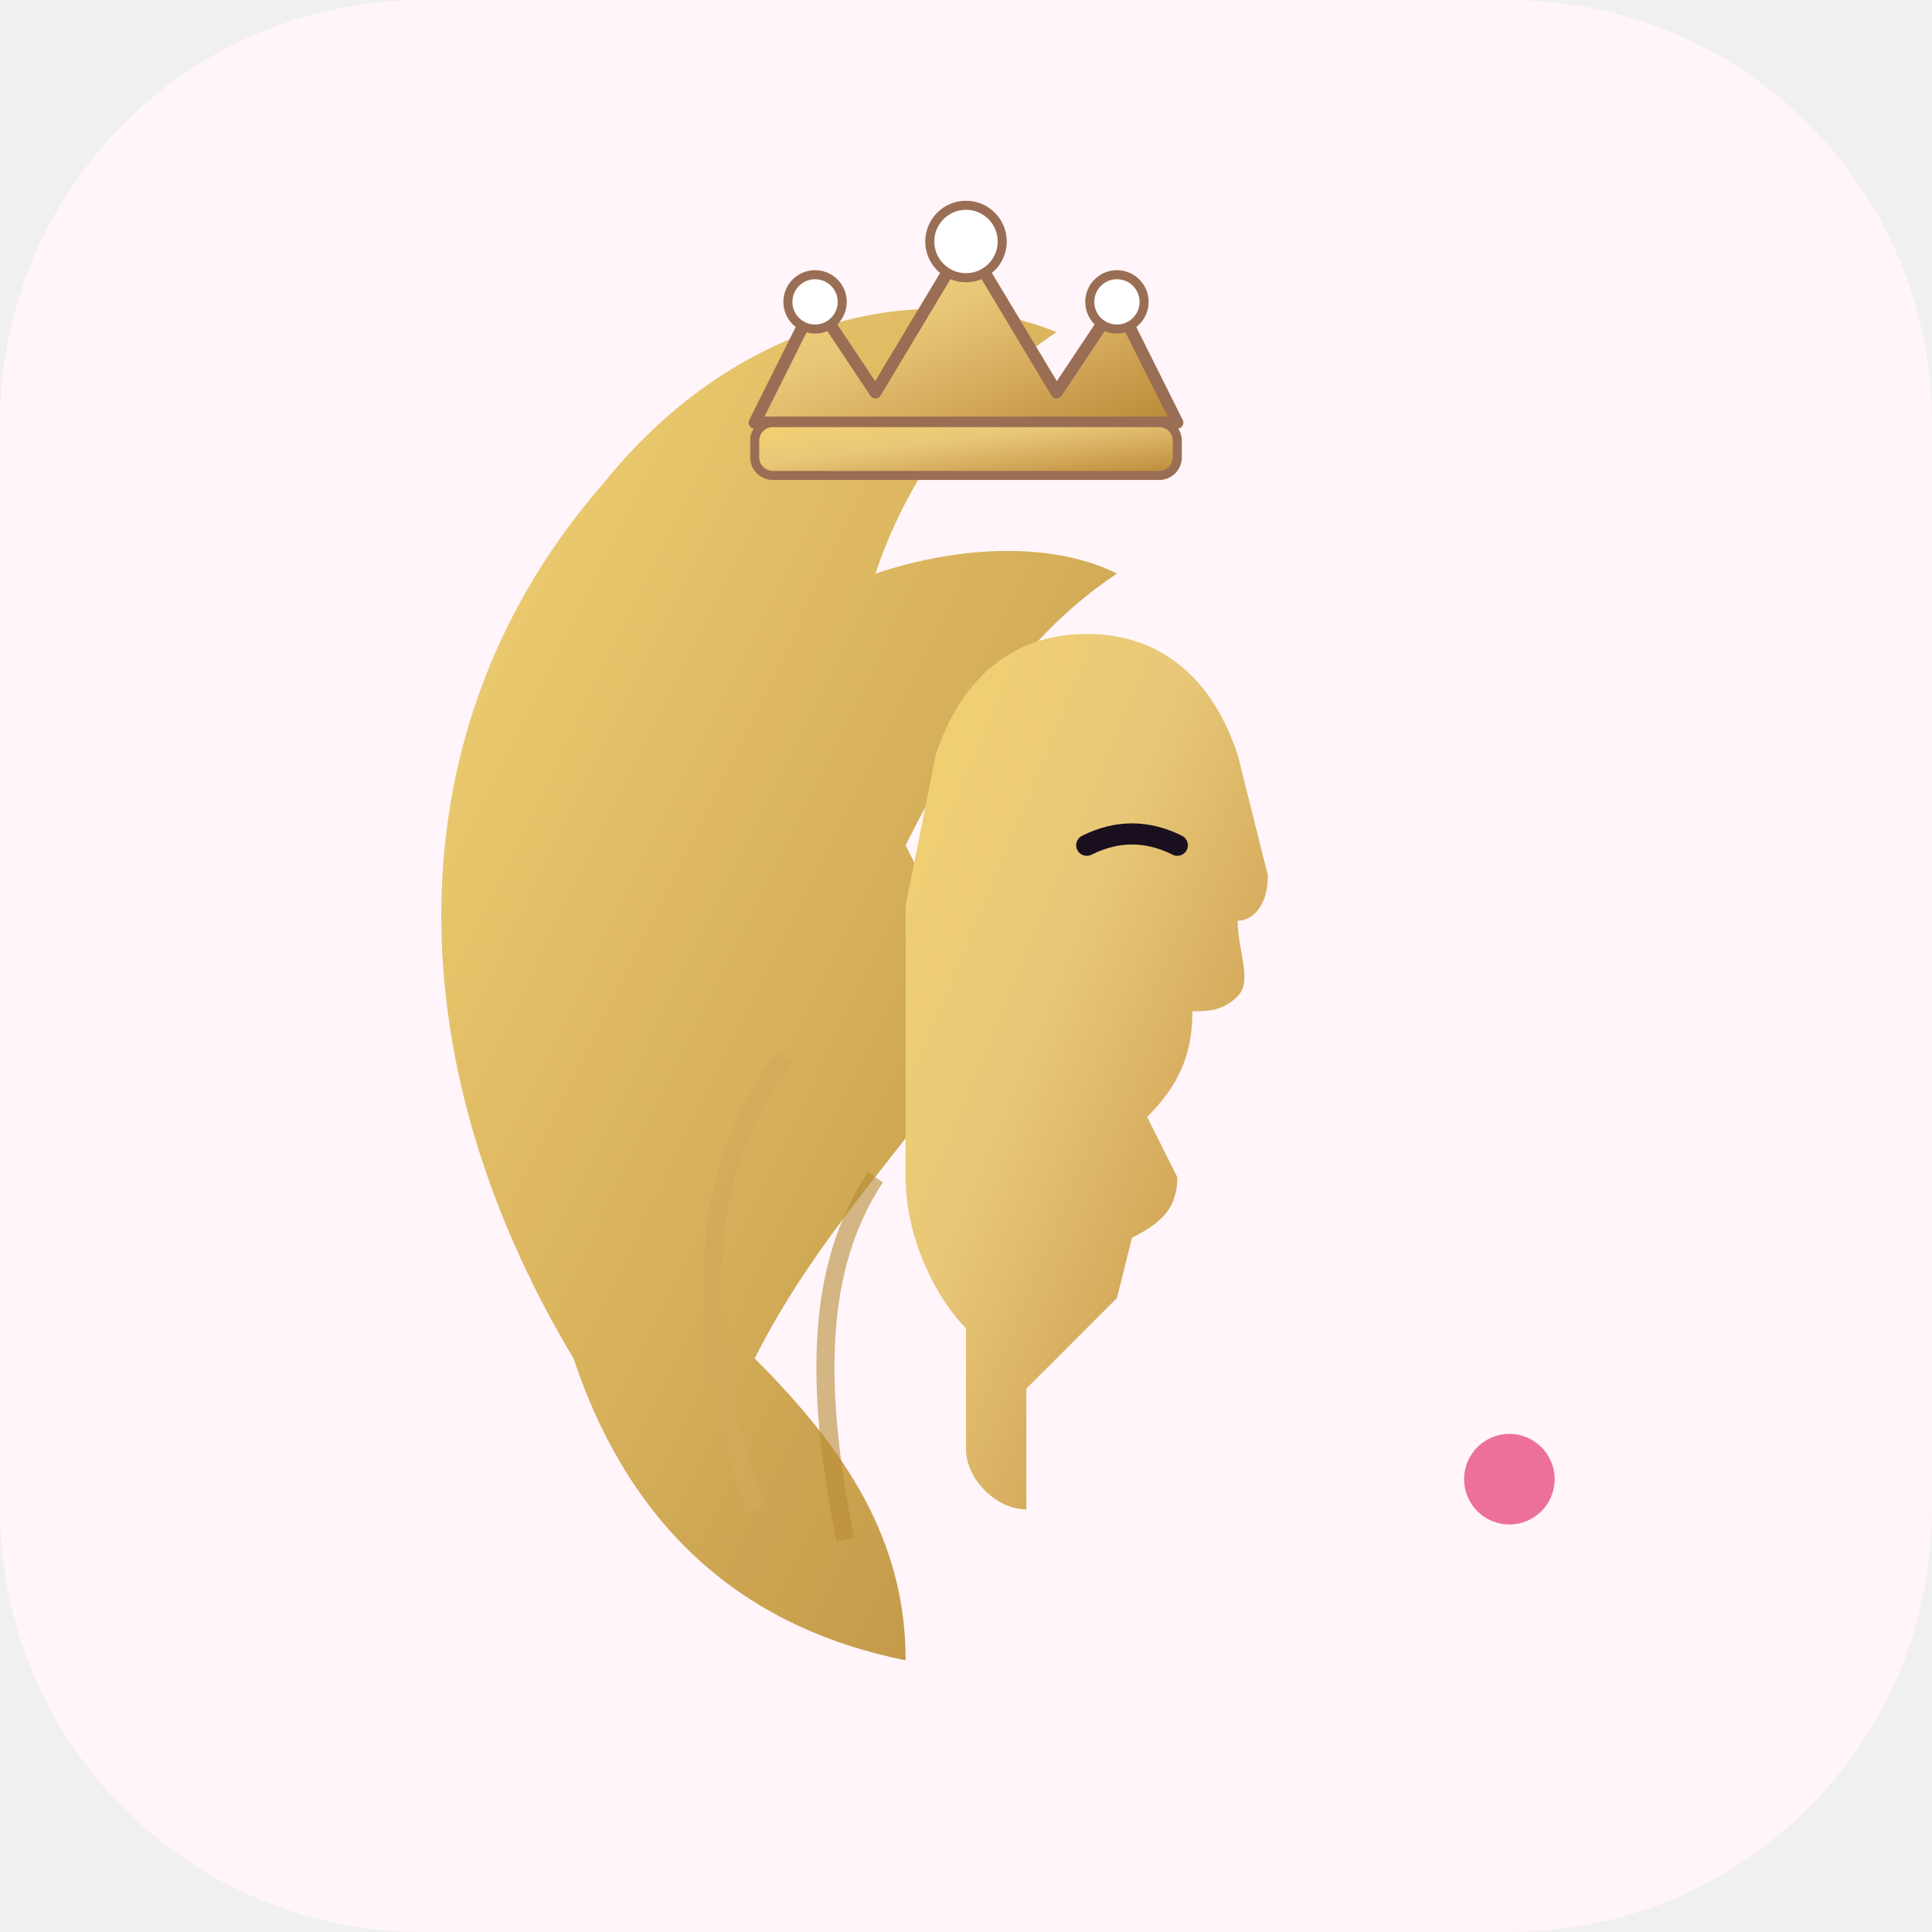
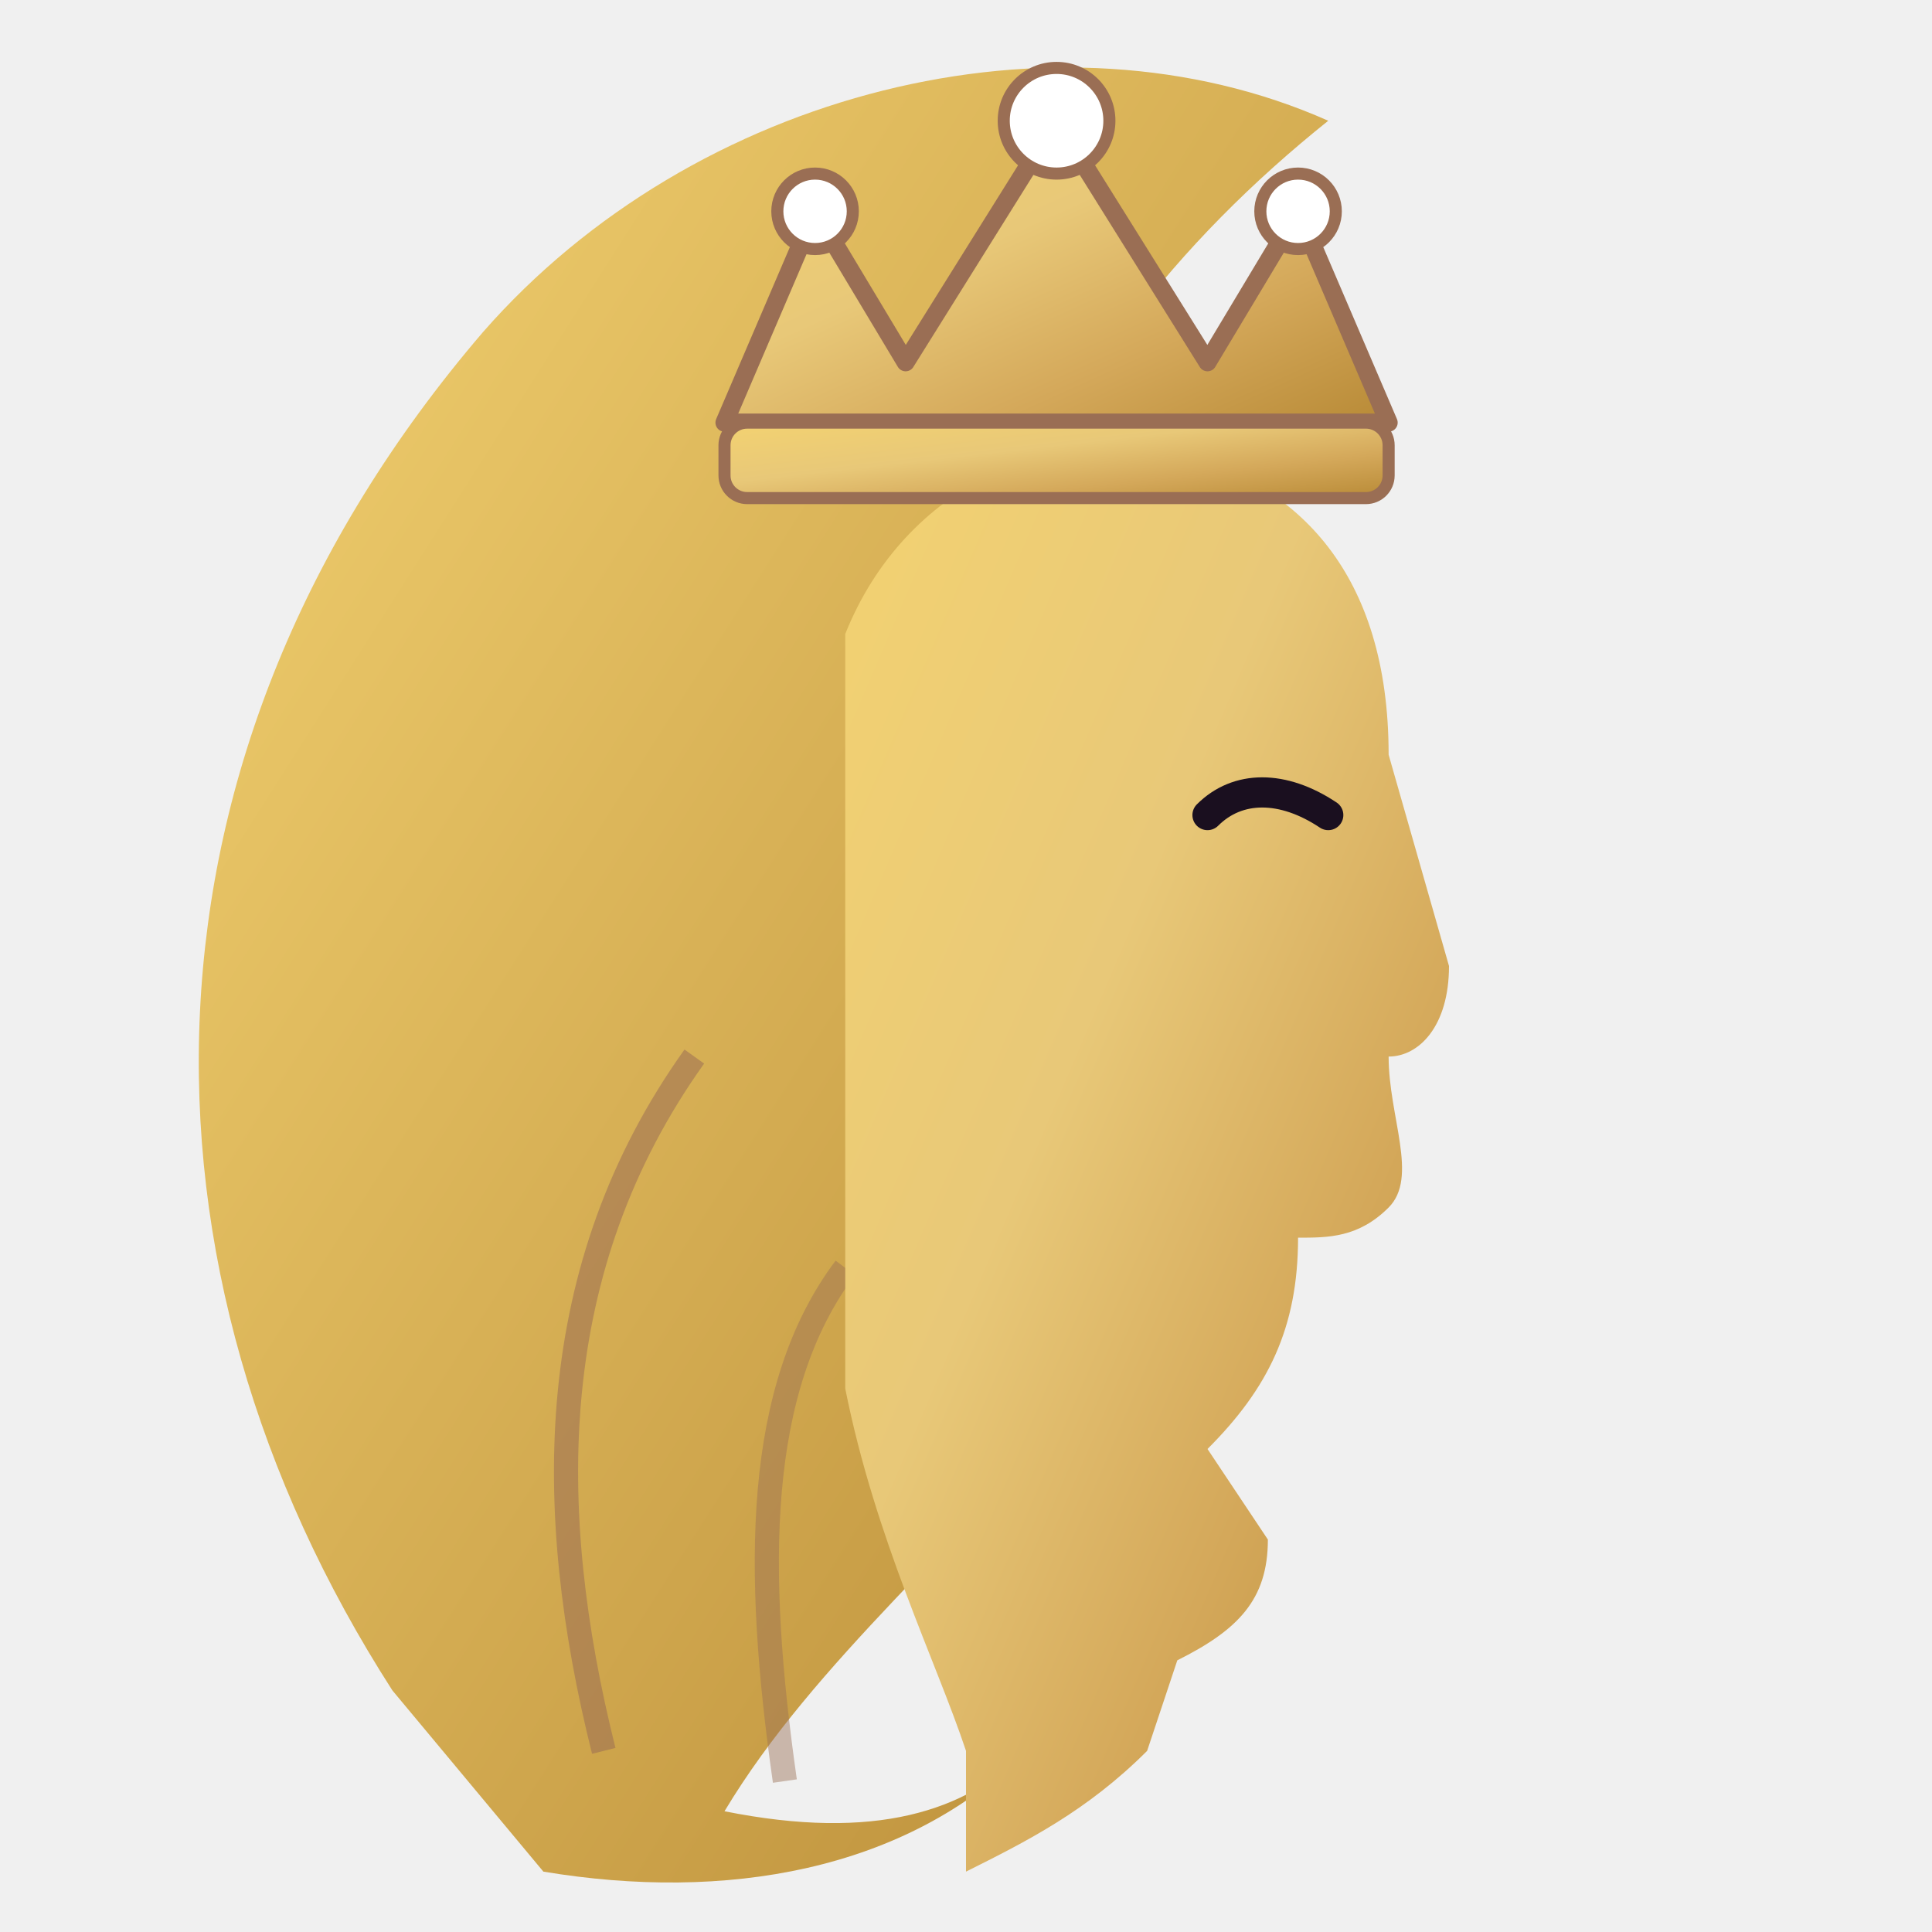
<svg xmlns="http://www.w3.org/2000/svg" viewBox="0 0 128 128">
  <defs>
    <linearGradient id="gold" x1="0%" y1="0%" x2="100%" y2="100%">
      <stop offset="0%" stop-color="#f3d271" />
      <stop offset="40%" stop-color="#e8c878" />
      <stop offset="70%" stop-color="#d4a85a" />
      <stop offset="100%" stop-color="#b88a36" />
    </linearGradient>
    <linearGradient id="hair-grad" x1="0%" y1="0%" x2="100%" y2="100%">
      <stop offset="0%" stop-color="#f3d271" />
      <stop offset="100%" stop-color="#b88a36" />
    </linearGradient>
  </defs>
-   <rect width="128" height="128" rx="28" fill="#fff5fa" />
-   <path d="M 38 90 C 26 70, 26 48, 40 32 C 48 22, 60 18, 70 22 C 64 26, 60 32, 58 38 C 64 36, 70 36, 74 38 C 68 42, 64 48, 60 56 C 62 60, 64 64, 64 70 C 60 76, 54 82, 50 90 C 56 96, 60 102, 60 110 C 50 108, 42 102, 38 90 Z" fill="url(#hair-grad)" opacity="0.95" />
-   <path d="M 50 100 C 46 88, 46 78, 52 70" stroke="#d4a85a" stroke-width="1.2" fill="none" opacity="0.7" />
-   <path d="M 56 102 C 54 92, 54 84, 58 78" stroke="#b88a36" stroke-width="1.2" fill="none" opacity="0.6" />
-   <path d="M 62 50            C 64 44, 68 42, 72 42            C 76 42, 80 44, 82 50            L 84 58            C 84 60, 83 61, 82 61            C 82 63, 83 65, 82 66            C 81 67, 80 67, 79 67            C 79 70, 78 72, 76 74            L 78 78            C 78 80, 77 81, 75 82            L 74 86            C 72 88, 70 90, 68 92            L 68 100            C 66 100, 64 98, 64 96            L 64 88            C 62 86, 60 82, 60 78            L 60 60            Z" fill="url(#gold)" />
-   <path d="M 72 56 C 74 55, 76 55, 78 56" stroke="#1a0f1f" stroke-width="1.4" fill="none" stroke-linecap="round" />
-   <g transform="translate(64 22)">
-     <path d="M -14 6 L -10 -2 L -6 4 L 0 -6 L 6 4 L 10 -2 L 14 6 Z" fill="url(#gold)" stroke="#9a6e54" stroke-width="0.8" stroke-linejoin="round" />
-     <rect x="-14" y="6" width="28" height="3.5" rx="1.2" fill="url(#gold)" stroke="#9a6e54" stroke-width="0.6" />
-     <circle cx="-10" cy="-2" r="1.8" fill="#fff" stroke="#9a6e54" stroke-width="0.6" />
-     <circle cx="0" cy="-6" r="2.4" fill="#fff" stroke="#9a6e54" stroke-width="0.6" />
-     <circle cx="10" cy="-2" r="1.8" fill="#fff" stroke="#9a6e54" stroke-width="0.6" />
+   <path d="M 26 112 C 8 84, 8 50, 32 22 C 46 6, 70 0, 88 8            C 78 16, 70 26, 66 38            C 74 36, 84 38, 90 42            C 80 50, 72 60, 66 74            C 70 80, 74 86, 72 92            C 64 102, 54 110, 48 120            C 58 122, 64 120, 68 116            C 60 124, 48 126, 36 124 Z" fill="url(#hair-grad)" />
+   <path d="M 40 116 C 36 100, 36 84, 46 70" stroke="#9a6e54" stroke-width="1.6" fill="none" opacity="0.55" />
+   <path d="M 52 118 C 50 104, 50 92, 56 84" stroke="#9a6e54" stroke-width="1.6" fill="none" opacity="0.45" />
+   <path d="M 56 42            C 60 32, 70 28, 78 30            C 86 32, 92 38, 92 50            L 96 64            C 96 68, 94 70, 92 70            C 92 74, 94 78, 92 80            C 90 82, 88 82, 86 82            C 86 88, 84 92, 80 96            L 84 102            C 84 106, 82 108, 78 110            L 76 116            C 72 120, 68 122, 64 124            L 64 116            C 62 110, 58 102, 56 92            Z" fill="url(#gold)" />
+   <path d="M 80 54 C 82 52, 85 52, 88 54" stroke="#1a0f1f" stroke-width="2" fill="none" stroke-linecap="round" />
+   <g transform="translate(70 18)">
+     <path d="M -22 10 L -16 -4 L -10 6 L 0 -10 L 10 6 L 16 -4 L 22 10 Z" fill="url(#gold)" stroke="#9a6e54" stroke-width="1.2" stroke-linejoin="round" />
+     <rect x="-22" y="10" width="44" height="5" rx="1.5" fill="url(#gold)" stroke="#9a6e54" stroke-width="0.8" />
+     <circle cx="-16" cy="-4" r="2.5" fill="#fff" stroke="#9a6e54" stroke-width="0.8" />
+     <circle cx="0" cy="-10" r="3.5" fill="#fff" stroke="#9a6e54" stroke-width="0.8" />
+     <circle cx="16" cy="-4" r="2.5" fill="#fff" stroke="#9a6e54" stroke-width="0.8" />
  </g>
-   <circle cx="100" cy="98" r="3" fill="#ec6f9c" />
</svg>
